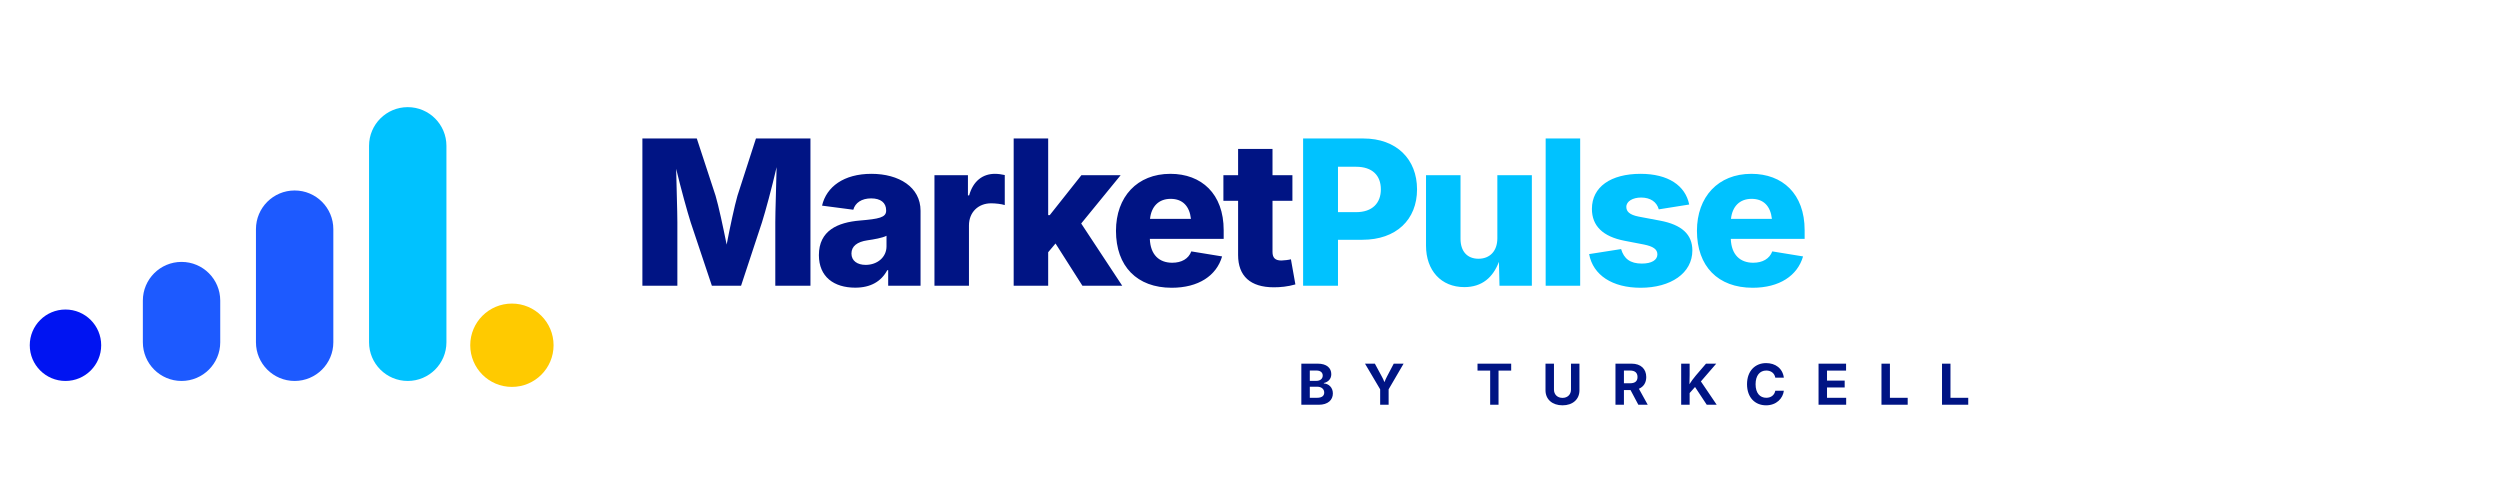
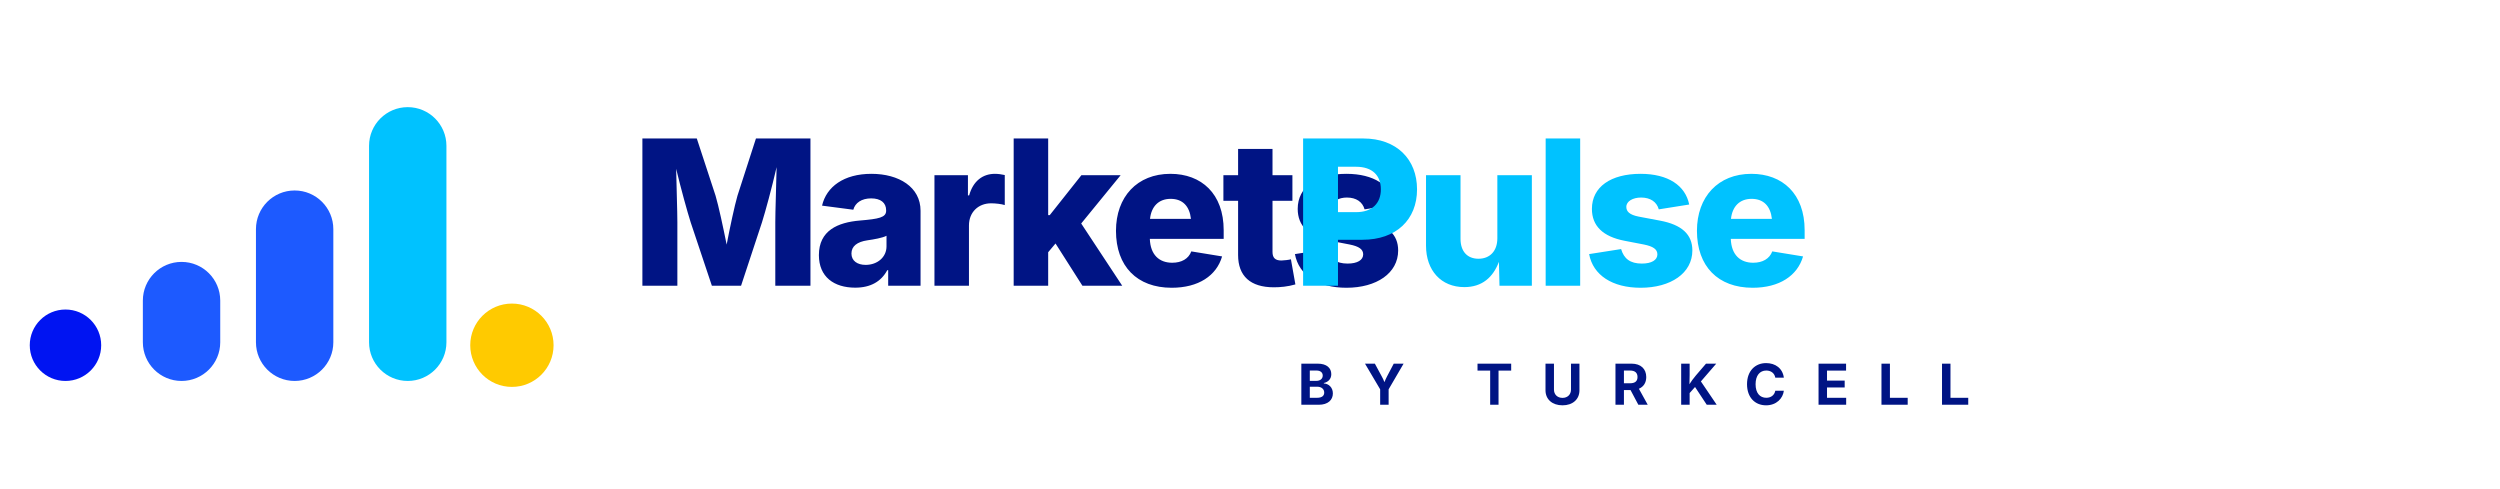
<svg xmlns="http://www.w3.org/2000/svg" viewBox="0 0 420 82" role="img" aria-label="Markets Pulse by Turkcell">
  <g transform="translate(4 13)">
    <circle cx="7" cy="45" r="6" fill="#0014F2" />
    <rect x="20" y="31" width="13" height="20" rx="6.5" fill="#1D5AFF" />
    <rect x="39" y="19" width="13" height="32" rx="6.5" fill="#1D5AFF" />
    <rect x="58" y="5" width="13" height="46" rx="6.5" fill="#00C2FF" />
    <circle cx="82" cy="45" r="7" fill="#FFCA00" />
  </g>
-   <text x="106" y="48" font-family="Inter,Arial,sans-serif" font-size="34" font-weight="800" letter-spacing="-1.5" fill="#001484">Market</text>
+   <text x="106" y="48" font-family="Inter,Arial,sans-serif" font-size="34" font-weight="800" letter-spacing="-1.5" fill="#001484">Markets</text>
  <text x="217" y="48" font-family="Inter,Arial,sans-serif" font-size="34" font-weight="800" letter-spacing="-1.5" fill="#00C2FF">Pulse</text>
  <text x="218" y="68" font-family="Inter,Arial,sans-serif" font-size="9.5" font-weight="700" letter-spacing="4.8" fill="#001484">BY TURKCELL</text>
</svg>
